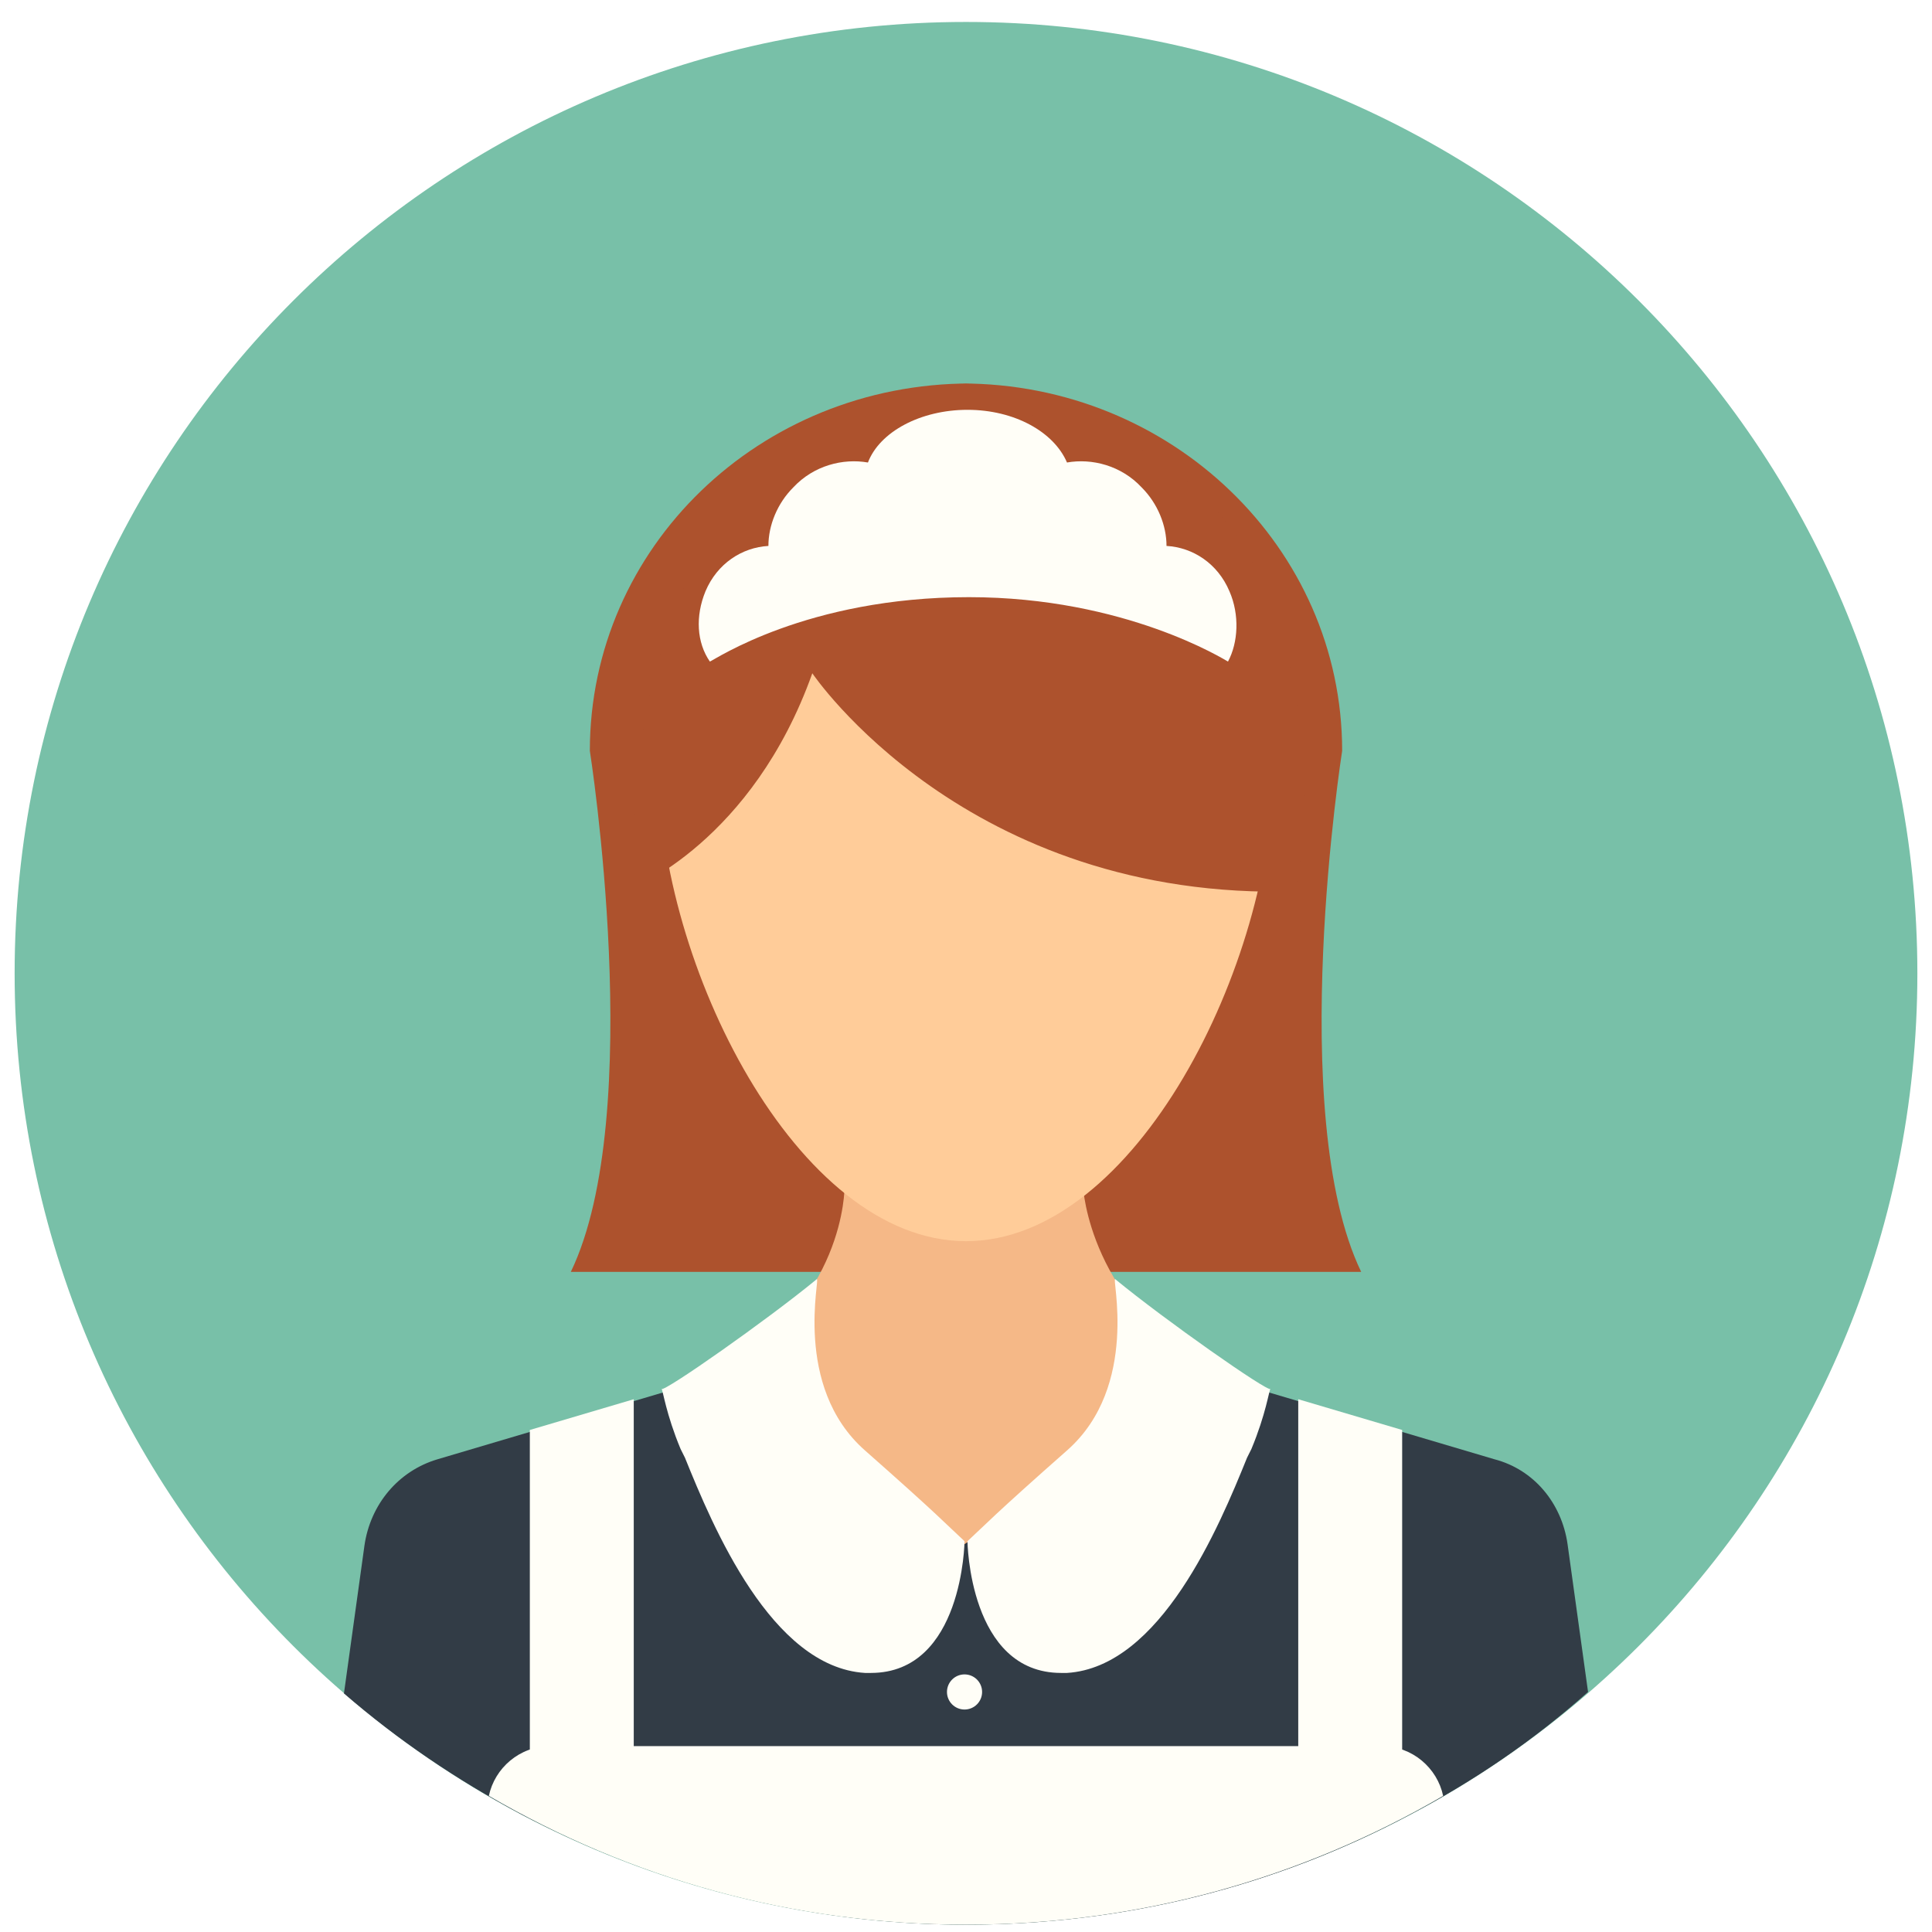
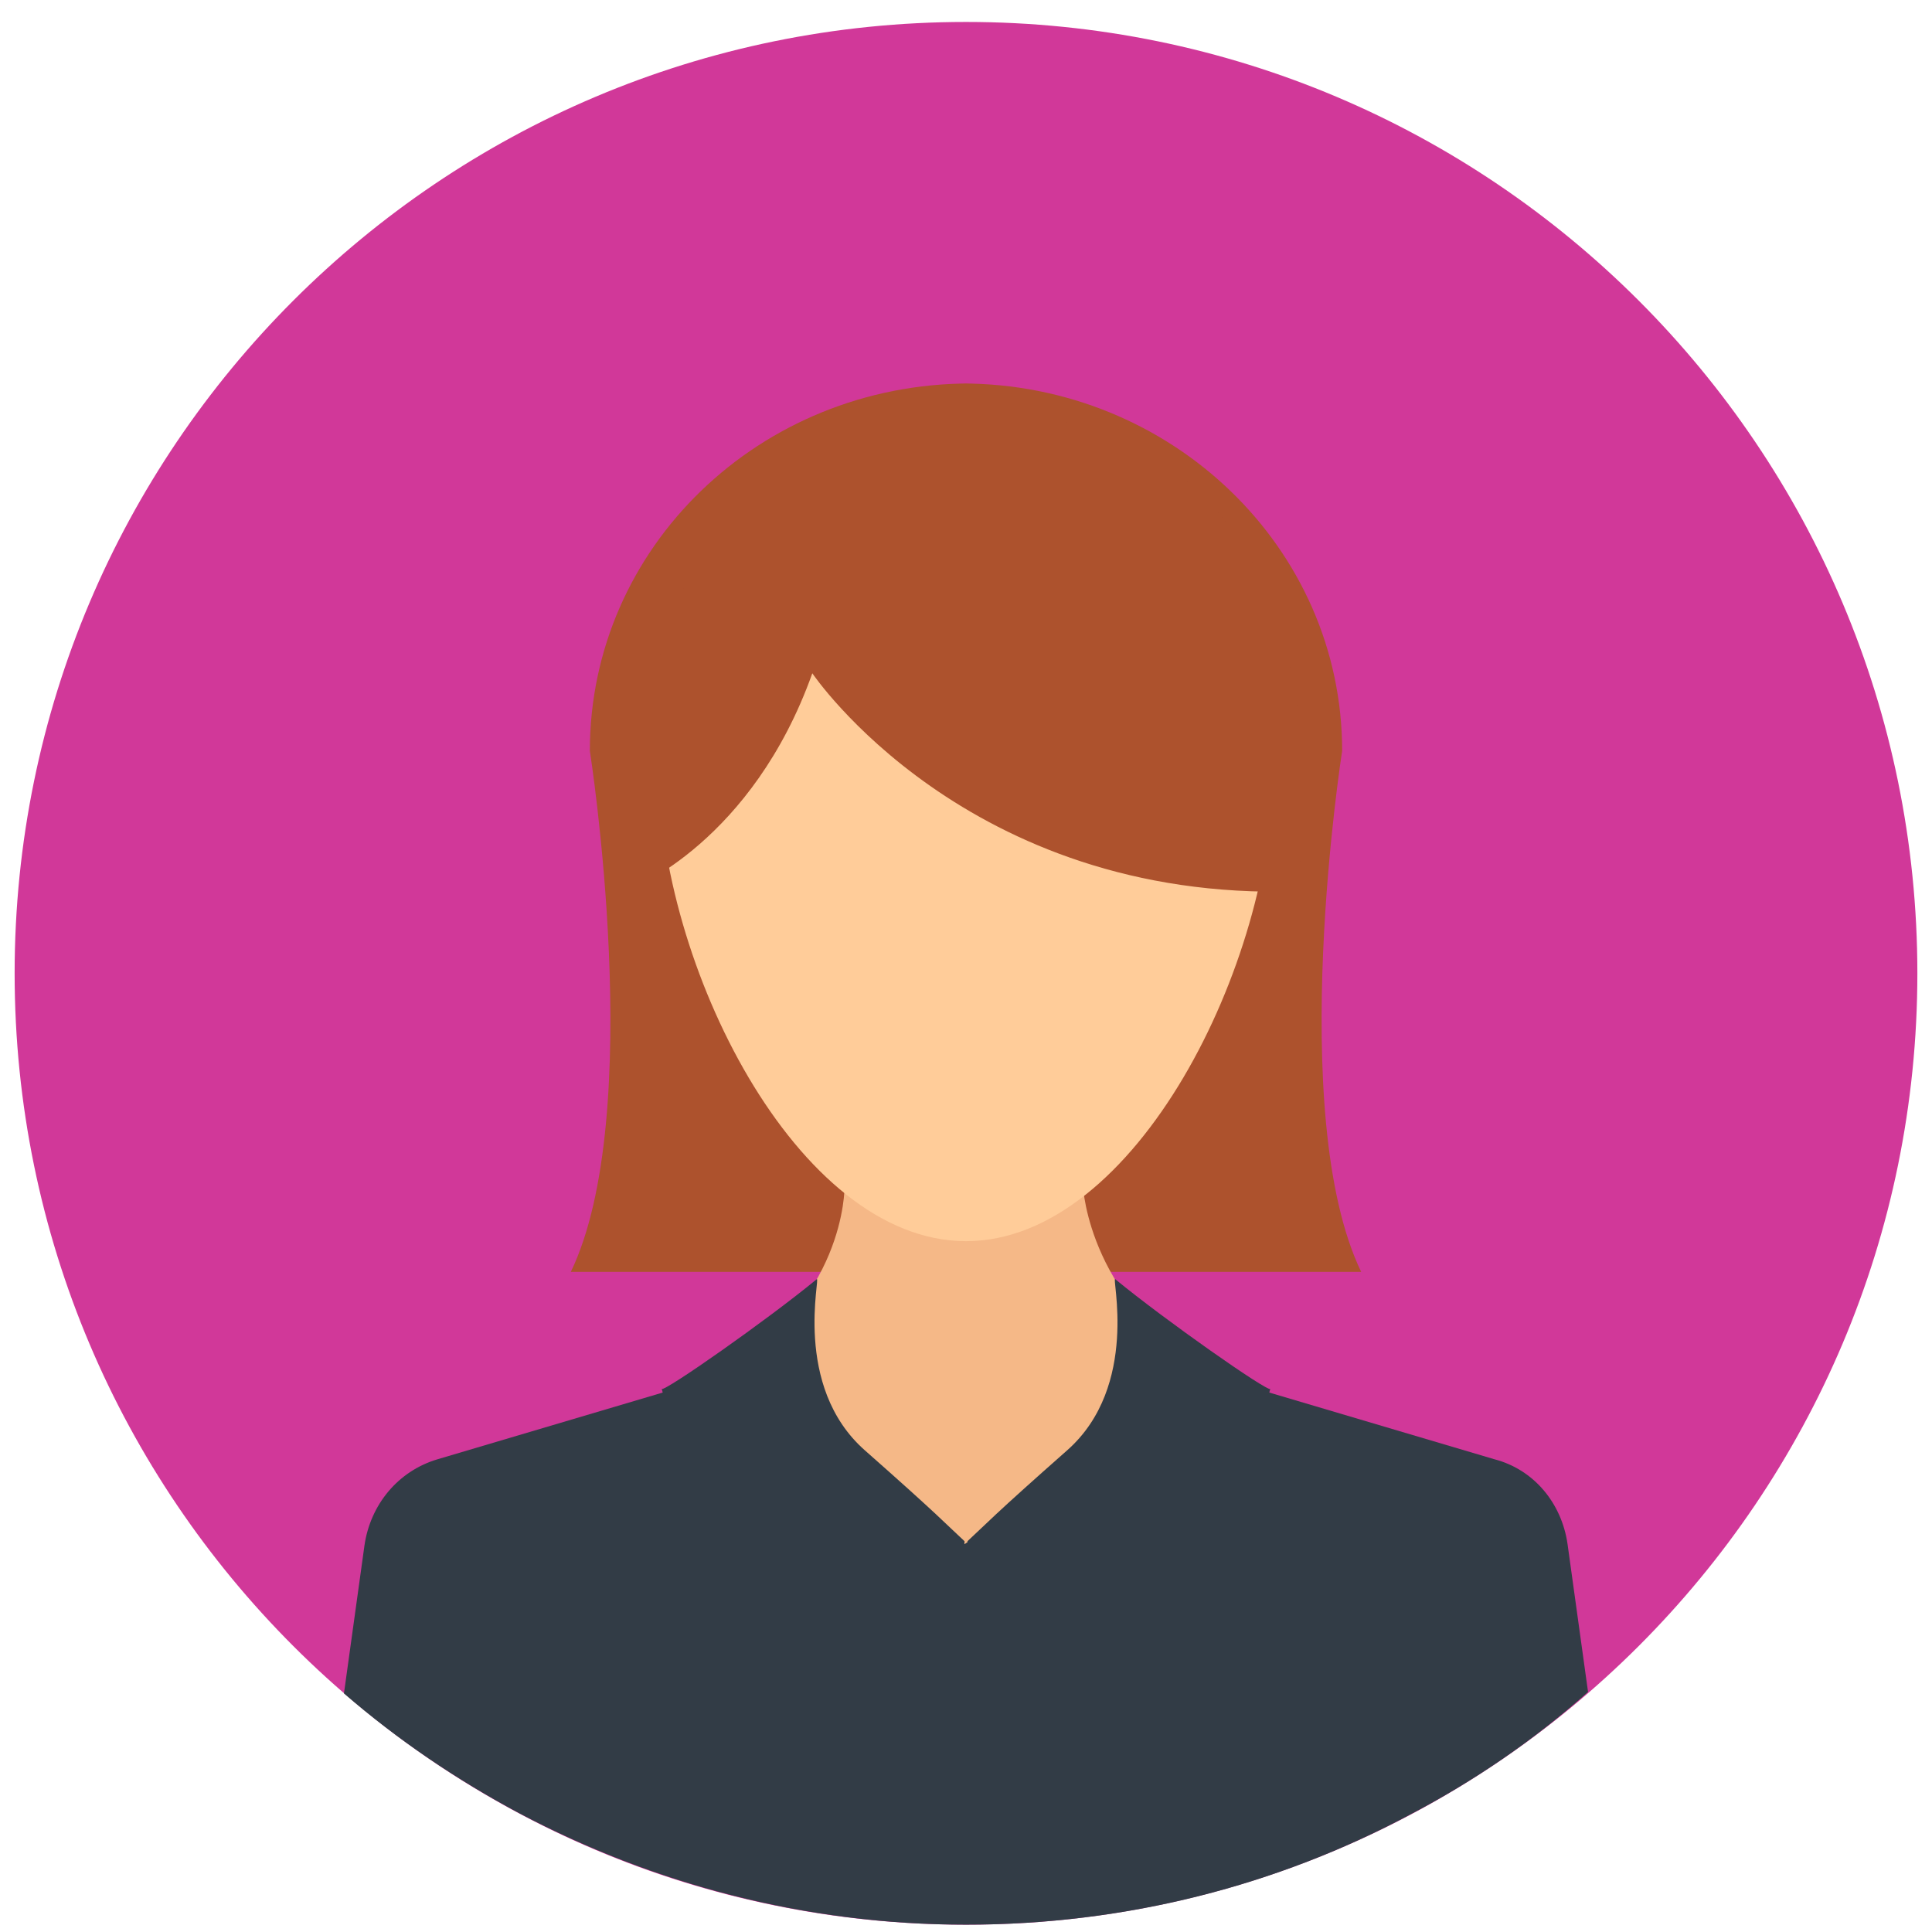
- <svg xmlns="http://www.w3.org/2000/svg" width="132" height="132">
+ <svg xmlns="http://www.w3.org/2000/svg" version="1.1" id="Lager_1" x="0px" y="0px" viewBox="0 0 132 132" style="enable-background:new 0 0 132 132;" xml:space="preserve">
+   <style type="text/css">
+ 	.st0{fill:none;}
+ 	.st1{fill:#D13899;}
+ 	.st2{fill:#AD522D;}
+ 	.st3{fill:#F5B887;}
+ 	.st4{fill:#FFCC99;}
+ 	.st5{fill:#323C46;}
+ </style>
  <g>
-     <rect x="-1" y="-1" width="134" height="134" id="canvas_background" fill="none" />
+     <rect id="canvas_background" x="-1" y="-1" class="st0" width="134" height="134" />
  </g>
  <g>
    <g id="icons">
      <g id="maid_2">
-         <circle id="label_5_" fill="#78C0A8" cx="66" cy="66.5" r="65" />
+         <circle id="label_5_" class="st1" cx="66" cy="66.5" r="65" />
        <g id="icon_5_">
-           <path fill="#AD522D" d="m39,86.9c5.2,-10.8 1.3,-35.6 1.3,-35.6c0,-13.9 11.6,-25.1 26,-25.1l-0.6,0c14.3,0 26,11.2 26,25.1c0,0 -3.9,24.8 1.3,35.6l-54,0z" id="svg_1" />
-           <path fill="#F5B887" d="m66.9,127.1l-18,-33.1c8.9,-4.9 8.8,-12.9 8.8,-12.9l16.3,0c0,0 0.4,8.1 9.2,12.9l-16.3,33.1z" id="svg_2" />
-           <path fill="#FFCC99" d="m87,52.4c0,13.4 -9.4,32.4 -21,32.4c-11.6,0 -21,-19 -21,-32.4c0,-13.4 9.4,-24.3 21,-24.3c11.5,0 21,10.8 21,24.3z" id="svg_3" />
-           <path fill="#323C46" d="m108.5,115.6l-1.4,-10.1c-0.4,-2.8 -2.3,-5.1 -5,-5.8l-18.9,-5.6l-17.3,11.4l-17.1,-11.4l-18.9,5.6c-2.7,0.8 -4.6,3.1 -5,5.9l-1.4,10.1c3.7,3.2 7.7,5.9 12,8.2l0,0c9.1,4.8 19.5,7.6 30.5,7.6c11,0 21.3,-2.7 30.3,-7.5l0,0c4.4,-2.3 8.5,-5.1 12.2,-8.4z" id="svg_4" />
+           <path id="svg_1" class="st2" d="M39,86.9c5.2-10.8,1.3-35.6,1.3-35.6c0-13.9,11.6-25.1,26-25.1h-0.6c14.3,0,26,11.2,26,25.1      c0,0-3.9,24.8,1.3,35.6H39z" />
+           <path id="svg_2" class="st3" d="M66.9,127.1L48.9,94c8.9-4.9,8.8-12.9,8.8-12.9H74c0,0,0.4,8.1,9.2,12.9L66.9,127.1z" />
+           <path id="svg_3" class="st4" d="M87,52.4c0,13.4-9.4,32.4-21,32.4s-21-19-21-32.4s9.4-24.3,21-24.3C77.5,28.1,87,38.9,87,52.4z" />
+           <path id="svg_4" class="st5" d="M108.5,115.6l-1.4-10.1c-0.4-2.8-2.3-5.1-5-5.8l-18.9-5.6l-17.3,11.4L48.8,94.1l-18.9,5.6      c-2.7,0.8-4.6,3.1-5,5.9l-1.4,10.1c3.7,3.2,7.7,5.9,12,8.2l0,0c9.1,4.8,19.5,7.6,30.5,7.6s21.3-2.7,30.3-7.5l0,0      C100.7,121.7,104.8,118.9,108.5,115.6z" />
          <g id="svg_5">
-             <path fill="#FFFEF7" d="m55.8,87.4c0.3,-0.3 -1.7,7.3 3.3,11.7c5.1,4.5 5.5,5 6.8,6.2c0,0 -0.1,9 -6.4,9c-0.1,0 -0.3,0 -0.4,0c-6.4,-0.4 -10.4,-10 -12.3,-14.7l-0.3,-0.6c-1,-2.4 -1.2,-4 -1.3,-4.1c0.2,0.2 7.2,-4.7 10.6,-7.5z" id="svg_6" />
-             <path fill="#FFFEF7" d="m76.2,87.4c-0.3,-0.3 1.7,7.3 -3.3,11.7c-5.1,4.5 -5.5,5 -6.8,6.2c0,0 0.1,9 6.4,9c0.1,0 0.3,0 0.4,0c6.4,-0.4 10.4,-10 12.3,-14.7l0.3,-0.6c1,-2.4 1.2,-4 1.3,-4.1c-0.2,0.2 -7.2,-4.7 -10.6,-7.5z" id="svg_7" />
+             <path id="svg_6" class="st5" d="M55.8,87.4c0.3-0.3-1.7,7.3,3.3,11.7c5.1,4.5,5.5,5,6.8,6.2c0,0-0.1,9-6.4,9       c-0.1,0-0.3,0-0.4,0c-6.4-0.4-10.4-10-12.3-14.7L46.5,99c-1-2.4-1.2-4-1.3-4.1C45.4,95.1,52.4,90.2,55.8,87.4z" />
+             <path id="svg_7" class="st5" d="M76.2,87.4c-0.3-0.3,1.7,7.3-3.3,11.7c-5.1,4.5-5.5,5-6.8,6.2c0,0,0.1,9,6.4,9       c0.1,0,0.3,0,0.4,0c6.4-0.4,10.4-10,12.3-14.7l0.3-0.6c1-2.4,1.2-4,1.3-4.1C86.6,95.1,79.6,90.2,76.2,87.4z" />
          </g>
-           <polygon fill="#FFFEF7" points="43.3 122.9 36.2 122.9 36.2 97.7 43.3 95.6" id="svg_8" />
-           <polygon fill="#FFFEF7" points="88.7 122.9 95.8 122.9 95.8 97.7 88.7 95.6" id="svg_9" />
-           <g id="svg_10">
-             <path fill="#FFFEF7" d="m94.4,119.3l-56.8,0c-2.1,0 -3.8,1.5 -4.2,3.4c9.6,5.6 20.7,8.8 32.6,8.8c11.9,0 23,-3.2 32.6,-8.8c-0.4,-1.9 -2.1,-3.4 -4.2,-3.4z" id="svg_11" />
-           </g>
-           <path fill="#AD522D" d="m88.6,60.9c0,0 5.8,-32.9 -23,-32.9c0,0 -22.4,-3.9 -22.4,32.7c0,0 8.2,-3.2 12.3,-14.7c0,0 10.5,15.6 33.1,14.9z" id="svg_12" />
-           <path fill="#FFFEF7" d="m84,40.4c-0.8,-1.9 -2.5,-3 -4.3,-3.1c0,-1.4 -0.6,-2.9 -1.7,-4c-1.4,-1.5 -3.4,-2 -5.1,-1.7c-0.9,-2.1 -3.6,-3.6 -6.8,-3.6s-6,1.5 -6.8,3.6c-1.7,-0.3 -3.7,0.2 -5.1,1.7c-1.1,1.1 -1.7,2.6 -1.7,4c-1.8,0.1 -3.5,1.2 -4.3,3.1c-0.7,1.7 -0.6,3.5 0.3,4.8l0,0c0,0 0,0 0,0c0.3,-0.1 6.6,-4.4 17.7,-4.4c10.7,0 17.5,4.3 17.7,4.4c0,0 0,0 0,0l0,0c0.7,-1.3 0.8,-3.2 0.1,-4.8z" id="svg_13" />
-           <circle fill="#FFFEF7" cx="65.9" cy="115.6" r="1.2" id="svg_14" />
+           <path id="svg_12" class="st2" d="M88.6,60.9c0,0,5.8-32.9-23-32.9c0,0-22.4-3.9-22.4,32.7c0,0,8.2-3.2,12.3-14.7      C55.5,46,66,61.6,88.6,60.9z" />
        </g>
      </g>
    </g>
  </g>
</svg>
